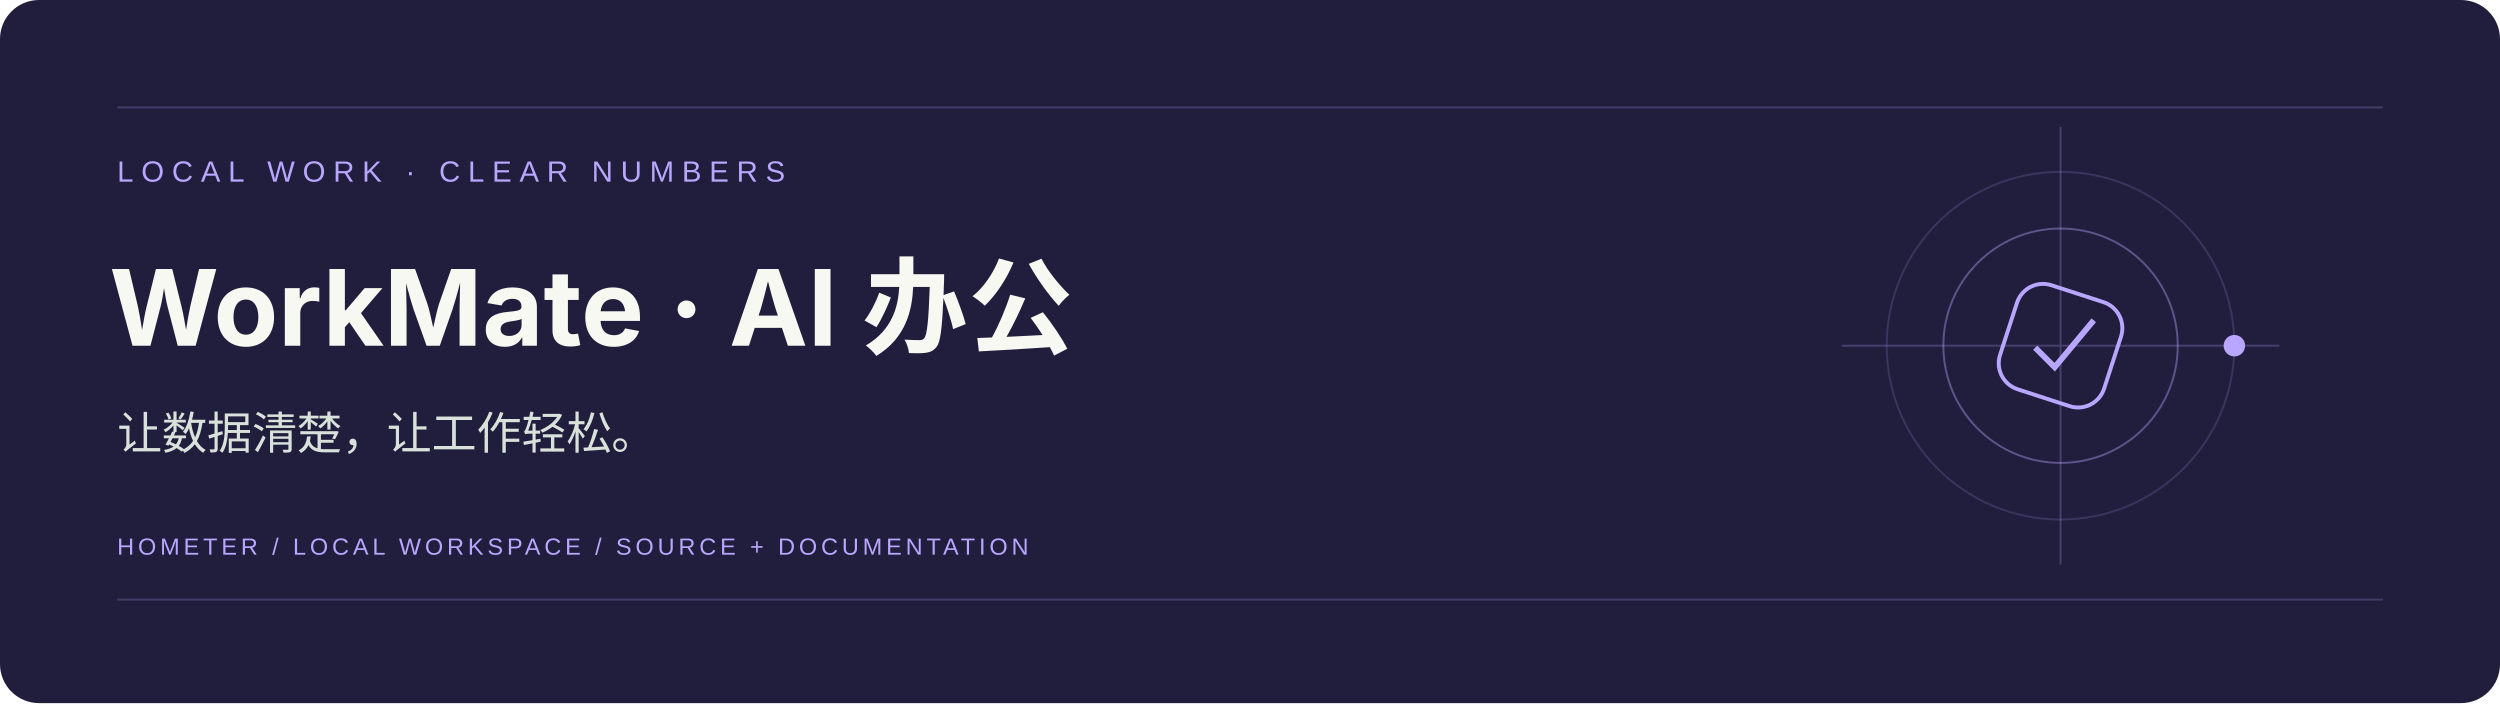
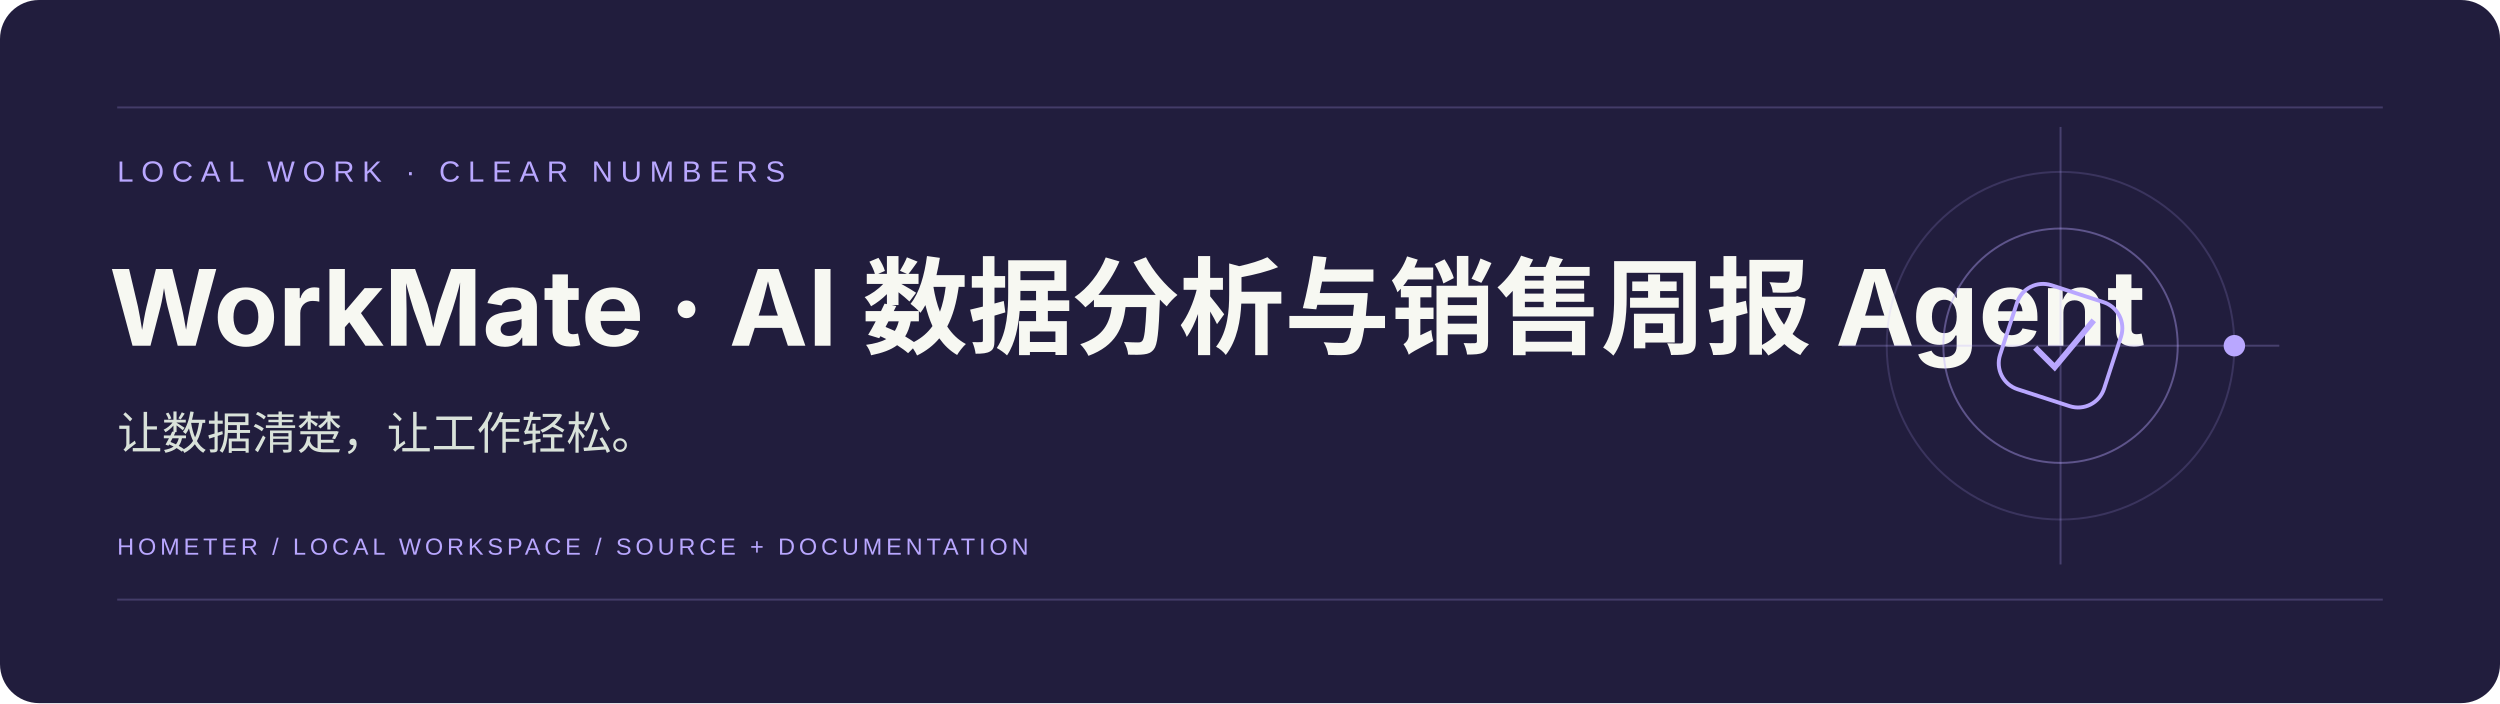
- <svg xmlns="http://www.w3.org/2000/svg" width="1280" height="360" viewBox="0 0 1280 360" role="img" aria-label="WorkMate · AI 办公">
+ <svg xmlns="http://www.w3.org/2000/svg" width="1280" height="360" viewBox="0 0 1280 360" role="img" aria-label="WorkMate · AI 数据分析与销售周报 Agent">
  <rect width="1280" height="360" rx="20" fill="#211d3d" />
  <path d="M60 55H1220M60 307H1220" stroke="#b9a7ff" opacity=".22" />
  <text x="60" y="93" font-family="Arial,sans-serif" font-size="15" letter-spacing="4" fill="#b9a7ff">LOCAL WORK · CLEAR NUMBERS</text>
-   <text x="56" y="177" font-family="-apple-system,BlinkMacSystemFont,Segoe UI,Microsoft YaHei,sans-serif" font-size="54" font-weight="650" fill="#f7f8f2">WorkMate · AI 办公</text>
+   <text x="56" y="177" font-family="-apple-system,BlinkMacSystemFont,Segoe UI,Microsoft YaHei,sans-serif" font-size="54" font-weight="650" fill="#f7f8f2">WorkMate · AI 数据分析与销售周报 Agent</text>
  <text x="60" y="230" font-family="-apple-system,BlinkMacSystemFont,Segoe UI,Microsoft YaHei,sans-serif" font-size="23" fill="#d9e2da">让数据清楚，让工作轻松。</text>
  <text x="60" y="284" font-family="Arial,sans-serif" font-size="12" letter-spacing="2" fill="#b9a7ff">HOMETER / LOCAL WORKSPACE / SOURCE + DOCUMENTATION</text>
  <g transform="translate(1055 177)" fill="none" stroke="#b9a7ff">
    <circle r="89" opacity=".17" />
    <circle r="60" opacity=".4" />
    <path d="M-112 0H112M0-112V112" opacity=".25" />
    <rect x="-28" y="-28" width="56" height="56" rx="14" stroke-width="2" transform="rotate(18)" />
    <path d="M-13 1l10 10 20-24" stroke-width="3" />
    <circle cx="89" cy="0" r="5" fill="#b9a7ff" />
  </g>
</svg>
